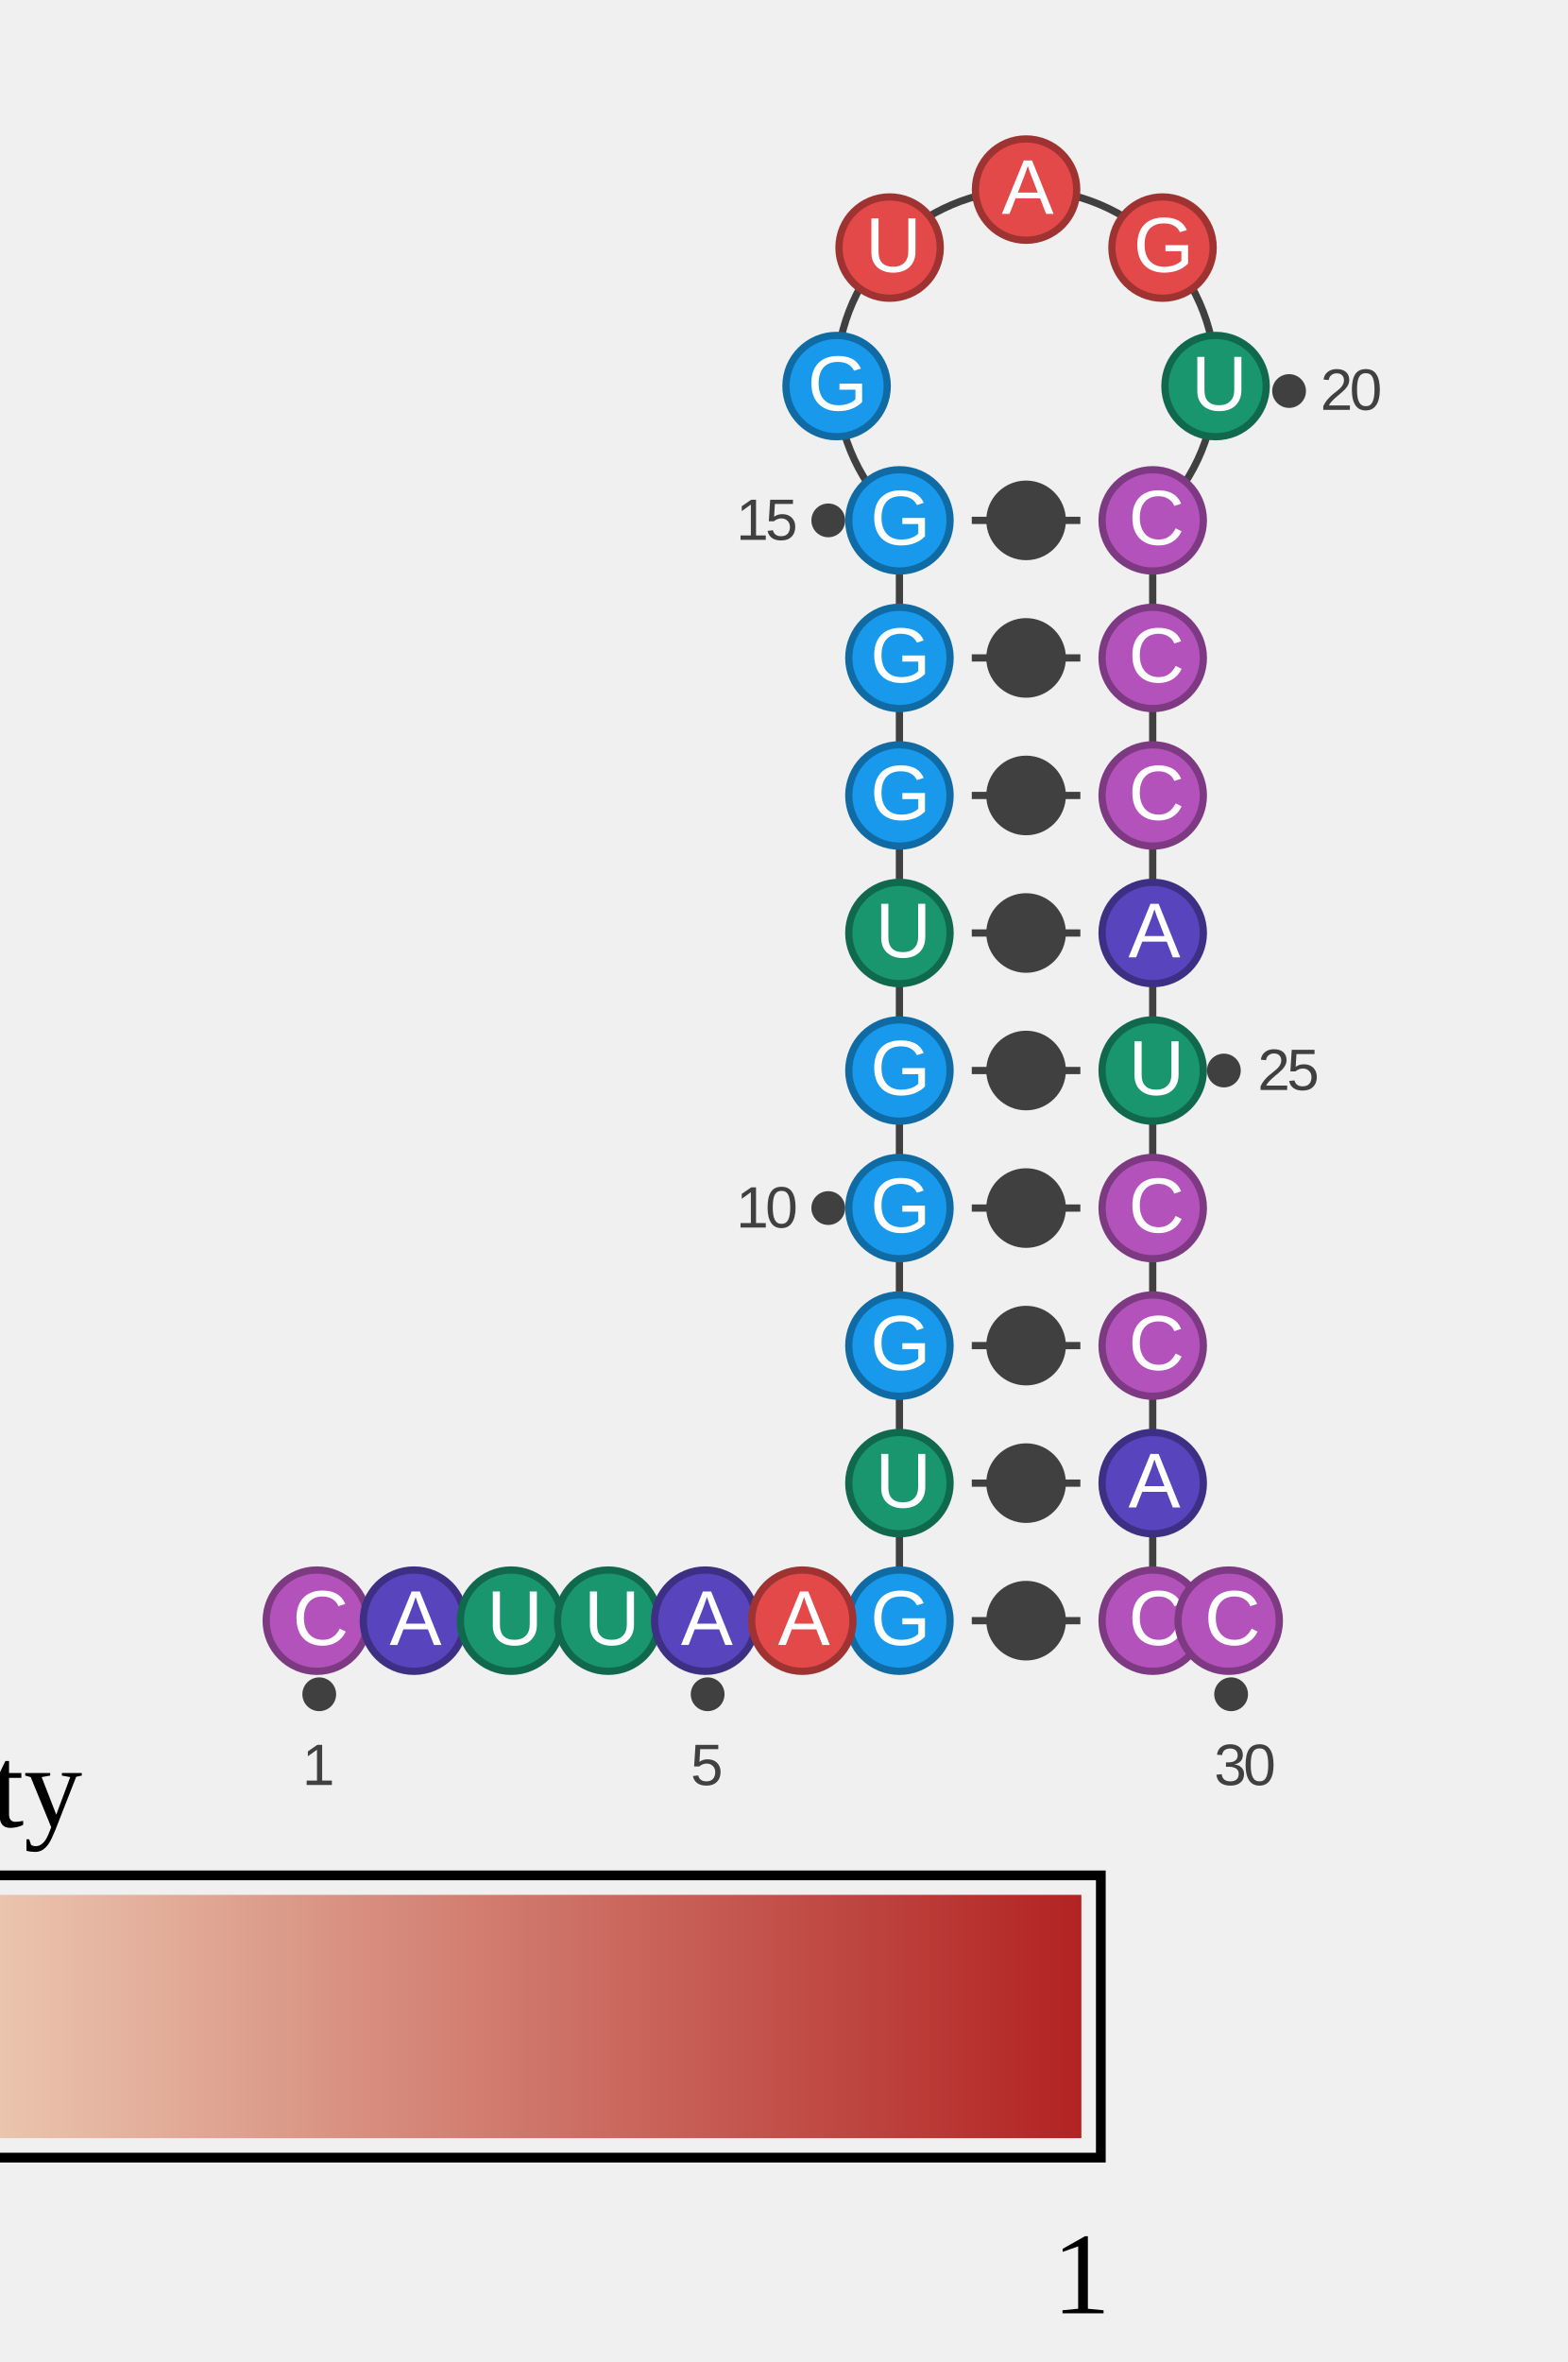
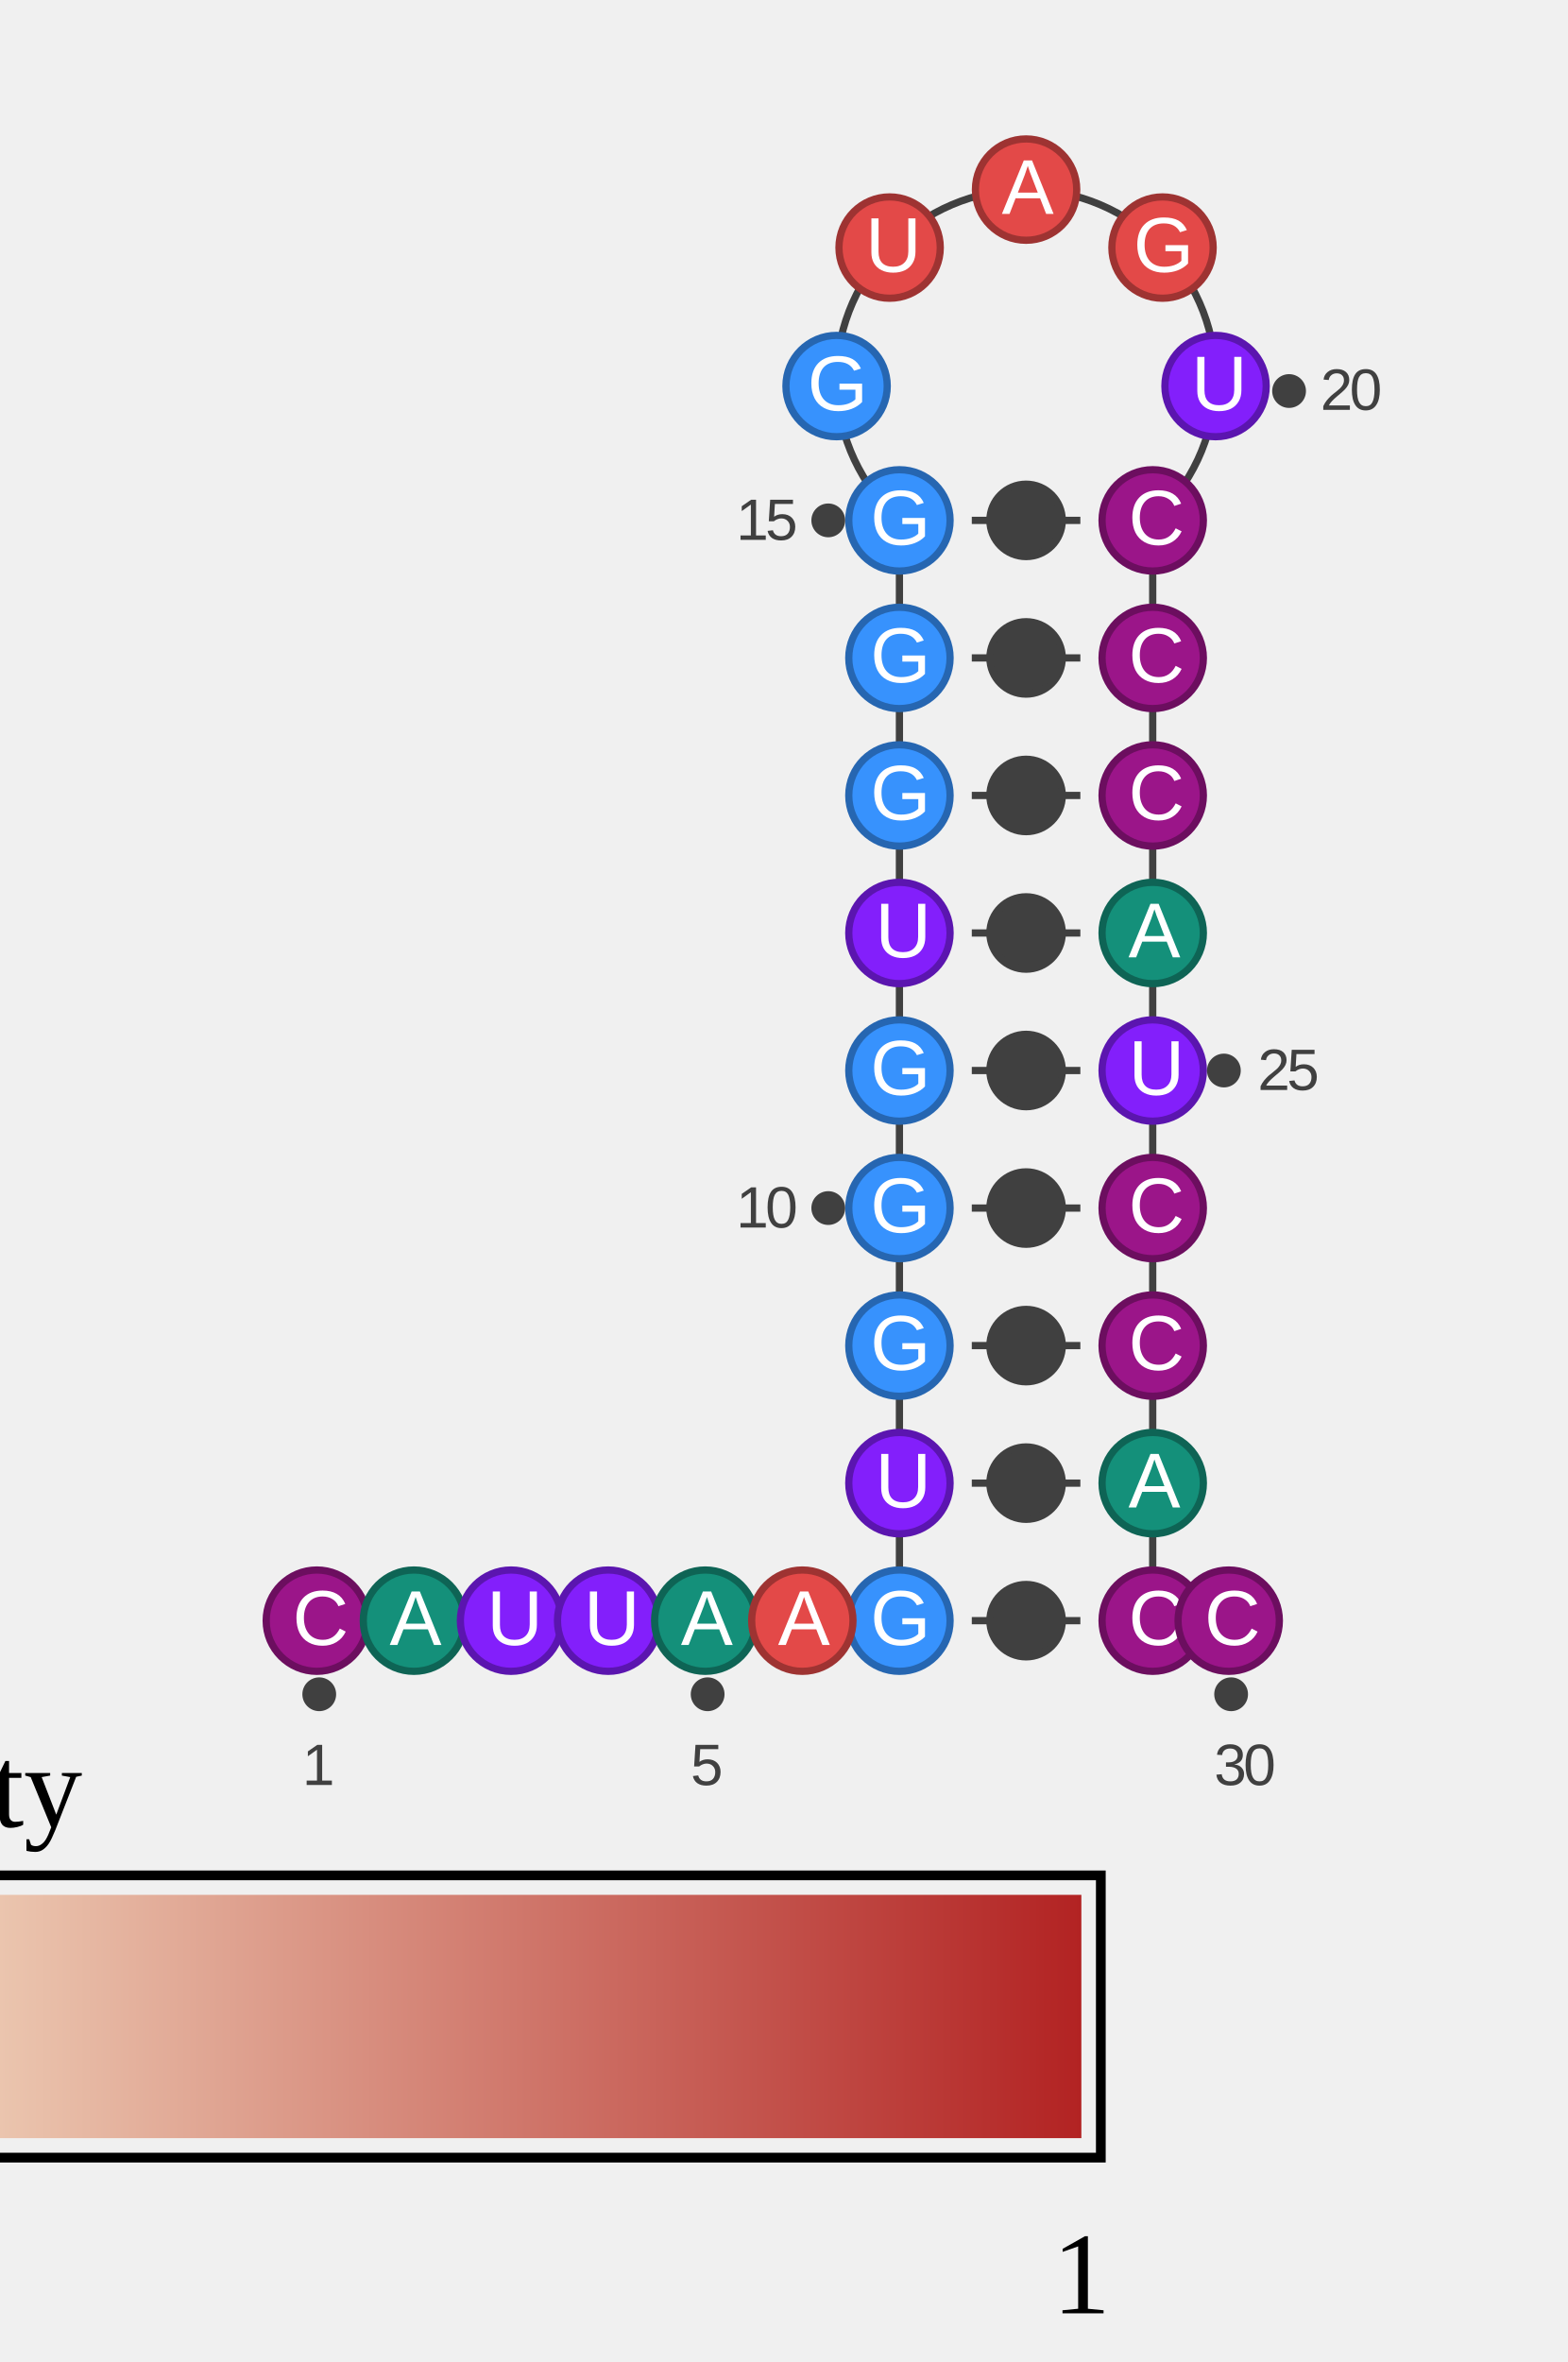
<svg xmlns="http://www.w3.org/2000/svg" width="161.134" height="242.691" viewBox="0 0 161.134 242.691">
  <path d="M 92.436 53.468 A 19.486 19.486 182.059 0 1 85.978 39.667" stroke="#404040" stroke-width="0.744" fill="none" />
  <path d="M 85.978 39.667 A 19.486 19.486 136.03 0 1 91.428 25.438" stroke="#404040" stroke-width="0.744" fill="none" />
  <path d="M 91.428 25.438 A 19.486 19.486 136.03 0 1 105.452 19.481" stroke="#404040" stroke-width="0.744" fill="none" />
  <path d="M 105.452 19.481 A 19.486 19.486 90.0 0 1 119.475 25.438" stroke="#404040" stroke-width="0.744" fill="none" />
  <path d="M 119.475 25.438 A 19.486 19.486 43.97 0 1 124.925 39.667" stroke="#404040" stroke-width="0.744" fill="none" />
  <path d="M 124.925 39.667 A 19.486 19.486 311.911 0 1 118.467 53.468" stroke="#404040" stroke-width="0.744" fill="none" />
  <g>
-     <circle cx="85.978" cy="39.667" r="5.206" stroke="#106ba5" stroke-width="0.744" fill="#1899ec" />
+     <circle cx="85.978" cy="39.667" r="5.206" stroke="#2666b1" stroke-width="0.744" fill="#3792fd" />
    <text x="82.978" y="42.167" style="fill:#ffffff;font-family:Arial;font-size:8;">G</text>
  </g>
  <g>
    <circle cx="91.428" cy="25.438" r="5.206" stroke="#9e3332" stroke-width="0.744" fill="#e34948" />
    <text x="88.928" y="27.938" style="fill:#ffffff;font-family:Arial;font-size:8;">U</text>
  </g>
  <g>
    <circle cx="105.452" cy="19.481" r="5.206" stroke="#9e3332" stroke-width="0.744" fill="#e34948" />
    <text x="102.952" y="21.981" style="fill:#ffffff;font-family:Arial;font-size:8;">A</text>
  </g>
  <g>
    <circle cx="119.475" cy="25.438" r="5.206" stroke="#9e3332" stroke-width="0.744" fill="#e34948" />
    <text x="116.475" y="27.938" style="fill:#ffffff;font-family:Arial;font-size:8;">G</text>
  </g>
  <g>
-     <circle cx="124.925" cy="39.667" r="5.206" stroke="#11694d" stroke-width="0.744" fill="#19966e" />
+     <circle cx="124.925" cy="39.667" r="5.206" stroke="#5b15af" stroke-width="0.744" fill="#831ffb" />
    <text x="122.425" y="42.167" style="fill:#ffffff;font-family:Arial;font-size:8;">U</text>
  </g>
  <g>
    <text x="135.701" y="42.109" style="fill:#404040;font-family:Arial;font-size:6;">2</text>
  </g>
  <g>
    <text x="138.701" y="42.109" style="fill:#404040;font-family:Arial;font-size:6;">0</text>
  </g>
  <g>
    <circle cx="132.482" cy="40.178" r="1.735" stroke-width="0.0" fill="#404040" />
  </g>
  <line x1="92.436" y1="161.315" x2="92.436" y2="157.596" stroke="#404040" stroke-width="0.744" />
  <line x1="92.436" y1="147.183" x2="92.436" y2="143.464" stroke="#404040" stroke-width="0.744" />
  <line x1="92.436" y1="133.051" x2="92.436" y2="129.332" stroke="#404040" stroke-width="0.744" />
  <line x1="92.436" y1="118.92" x2="92.436" y2="115.201" stroke="#404040" stroke-width="0.744" />
  <line x1="92.436" y1="104.788" x2="92.436" y2="101.069" stroke="#404040" stroke-width="0.744" />
  <line x1="92.436" y1="90.656" x2="92.436" y2="86.938" stroke="#404040" stroke-width="0.744" />
  <line x1="92.436" y1="76.525" x2="92.436" y2="72.806" stroke="#404040" stroke-width="0.744" />
  <line x1="92.436" y1="62.393" x2="92.436" y2="58.674" stroke="#404040" stroke-width="0.744" />
  <line x1="118.467" y1="58.674" x2="118.467" y2="62.393" stroke="#404040" stroke-width="0.744" />
  <line x1="118.467" y1="72.806" x2="118.467" y2="76.525" stroke="#404040" stroke-width="0.744" />
  <line x1="118.467" y1="86.938" x2="118.467" y2="90.656" stroke="#404040" stroke-width="0.744" />
  <line x1="118.467" y1="101.069" x2="118.467" y2="104.788" stroke="#404040" stroke-width="0.744" />
  <line x1="118.467" y1="115.201" x2="118.467" y2="118.92" stroke="#404040" stroke-width="0.744" />
  <line x1="118.467" y1="129.332" x2="118.467" y2="133.051" stroke="#404040" stroke-width="0.744" />
  <line x1="118.467" y1="143.464" x2="118.467" y2="147.183" stroke="#404040" stroke-width="0.744" />
  <line x1="118.467" y1="157.596" x2="118.467" y2="161.315" stroke="#404040" stroke-width="0.744" />
  <line x1="99.873" y1="166.521" x2="101.733" y2="166.521" stroke="#404040" stroke-width="0.744" />
  <circle cx="105.452" cy="166.521" r="3.719" stroke="#404040" stroke-width="0.744" fill="#404040" />
  <line x1="109.17" y1="166.521" x2="111.03" y2="166.521" stroke="#404040" stroke-width="0.744" />
  <g>
-     <circle cx="92.436" cy="166.521" r="5.206" stroke="#106ba5" stroke-width="0.744" fill="#1899ec" />
+     <circle cx="92.436" cy="166.521" r="5.206" stroke="#2666b1" stroke-width="0.744" fill="#3792fd" />
    <text x="89.436" y="169.021" style="fill:#ffffff;font-family:Arial;font-size:8;">G</text>
  </g>
  <g>
-     <circle cx="118.467" cy="166.521" r="5.206" stroke="#7d3982" stroke-width="0.744" fill="#b352ba" />
+     <circle cx="118.467" cy="166.521" r="5.206" stroke="#6c0e5f" stroke-width="0.744" fill="#9b1589" />
    <text x="115.967" y="169.021" style="fill:#ffffff;font-family:Arial;font-size:8;">C</text>
  </g>
  <line x1="99.873" y1="152.389" x2="101.733" y2="152.389" stroke="#404040" stroke-width="0.744" />
  <circle cx="105.452" cy="152.389" r="3.719" stroke="#404040" stroke-width="0.744" fill="#404040" />
  <line x1="109.17" y1="152.389" x2="111.03" y2="152.389" stroke="#404040" stroke-width="0.744" />
  <g>
-     <circle cx="92.436" cy="152.389" r="5.206" stroke="#11694d" stroke-width="0.744" fill="#19966e" />
+     <circle cx="92.436" cy="152.389" r="5.206" stroke="#5b15af" stroke-width="0.744" fill="#831ffb" />
    <text x="89.936" y="154.889" style="fill:#ffffff;font-family:Arial;font-size:8;">U</text>
  </g>
  <g>
-     <circle cx="118.467" cy="152.389" r="5.206" stroke="#3d2f83" stroke-width="0.744" fill="#5844bc" />
+     <circle cx="118.467" cy="152.389" r="5.206" stroke="#0e6455" stroke-width="0.744" fill="#14907a" />
    <text x="115.967" y="154.889" style="fill:#ffffff;font-family:Arial;font-size:8;">A</text>
  </g>
  <line x1="99.873" y1="138.258" x2="101.733" y2="138.258" stroke="#404040" stroke-width="0.744" />
  <circle cx="105.452" cy="138.258" r="3.719" stroke="#404040" stroke-width="0.744" fill="#404040" />
  <line x1="109.17" y1="138.258" x2="111.03" y2="138.258" stroke="#404040" stroke-width="0.744" />
  <g>
-     <circle cx="92.436" cy="138.258" r="5.206" stroke="#106ba5" stroke-width="0.744" fill="#1899ec" />
+     <circle cx="92.436" cy="138.258" r="5.206" stroke="#2666b1" stroke-width="0.744" fill="#3792fd" />
    <text x="89.436" y="140.758" style="fill:#ffffff;font-family:Arial;font-size:8;">G</text>
  </g>
  <g>
-     <circle cx="118.467" cy="138.258" r="5.206" stroke="#7d3982" stroke-width="0.744" fill="#b352ba" />
+     <circle cx="118.467" cy="138.258" r="5.206" stroke="#6c0e5f" stroke-width="0.744" fill="#9b1589" />
    <text x="115.967" y="140.758" style="fill:#ffffff;font-family:Arial;font-size:8;">C</text>
  </g>
  <line x1="99.873" y1="124.126" x2="101.733" y2="124.126" stroke="#404040" stroke-width="0.744" />
  <circle cx="105.452" cy="124.126" r="3.719" stroke="#404040" stroke-width="0.744" fill="#404040" />
  <line x1="109.17" y1="124.126" x2="111.03" y2="124.126" stroke="#404040" stroke-width="0.744" />
  <g>
-     <circle cx="92.436" cy="124.126" r="5.206" stroke="#106ba5" stroke-width="0.744" fill="#1899ec" />
+     <circle cx="92.436" cy="124.126" r="5.206" stroke="#2666b1" stroke-width="0.744" fill="#3792fd" />
    <text x="89.436" y="126.626" style="fill:#ffffff;font-family:Arial;font-size:8;">G</text>
  </g>
  <g>
    <text x="78.651" y="126.126" style="fill:#404040;font-family:Arial;font-size:6;">0</text>
  </g>
  <g>
    <text x="75.651" y="126.126" style="fill:#404040;font-family:Arial;font-size:6;">1</text>
  </g>
  <g>
    <circle cx="85.122" cy="124.126" r="1.735" stroke-width="0.0" fill="#404040" />
  </g>
  <g>
-     <circle cx="118.467" cy="124.126" r="5.206" stroke="#7d3982" stroke-width="0.744" fill="#b352ba" />
+     <circle cx="118.467" cy="124.126" r="5.206" stroke="#6c0e5f" stroke-width="0.744" fill="#9b1589" />
    <text x="115.967" y="126.626" style="fill:#ffffff;font-family:Arial;font-size:8;">C</text>
  </g>
  <line x1="99.873" y1="109.994" x2="101.733" y2="109.994" stroke="#404040" stroke-width="0.744" />
  <circle cx="105.452" cy="109.994" r="3.719" stroke="#404040" stroke-width="0.744" fill="#404040" />
  <line x1="109.17" y1="109.994" x2="111.03" y2="109.994" stroke="#404040" stroke-width="0.744" />
  <g>
-     <circle cx="92.436" cy="109.994" r="5.206" stroke="#106ba5" stroke-width="0.744" fill="#1899ec" />
+     <circle cx="92.436" cy="109.994" r="5.206" stroke="#2666b1" stroke-width="0.744" fill="#3792fd" />
    <text x="89.436" y="112.494" style="fill:#ffffff;font-family:Arial;font-size:8;">G</text>
  </g>
  <g>
-     <circle cx="118.467" cy="109.994" r="5.206" stroke="#11694d" stroke-width="0.744" fill="#19966e" />
+     <circle cx="118.467" cy="109.994" r="5.206" stroke="#5b15af" stroke-width="0.744" fill="#831ffb" />
    <text x="115.967" y="112.494" style="fill:#ffffff;font-family:Arial;font-size:8;">U</text>
  </g>
  <g>
    <text x="129.252" y="111.994" style="fill:#404040;font-family:Arial;font-size:6;">2</text>
  </g>
  <g>
    <text x="132.252" y="111.994" style="fill:#404040;font-family:Arial;font-size:6;">5</text>
  </g>
  <g>
    <circle cx="125.781" cy="109.994" r="1.735" stroke-width="0.0" fill="#404040" />
  </g>
  <line x1="99.873" y1="95.863" x2="101.733" y2="95.863" stroke="#404040" stroke-width="0.744" />
  <circle cx="105.452" cy="95.863" r="3.719" stroke="#404040" stroke-width="0.744" fill="#404040" />
  <line x1="109.17" y1="95.863" x2="111.03" y2="95.863" stroke="#404040" stroke-width="0.744" />
  <g>
-     <circle cx="92.436" cy="95.863" r="5.206" stroke="#11694d" stroke-width="0.744" fill="#19966e" />
+     <circle cx="92.436" cy="95.863" r="5.206" stroke="#5b15af" stroke-width="0.744" fill="#831ffb" />
    <text x="89.936" y="98.363" style="fill:#ffffff;font-family:Arial;font-size:8;">U</text>
  </g>
  <g>
-     <circle cx="118.467" cy="95.863" r="5.206" stroke="#3d2f83" stroke-width="0.744" fill="#5844bc" />
+     <circle cx="118.467" cy="95.863" r="5.206" stroke="#0e6455" stroke-width="0.744" fill="#14907a" />
    <text x="115.967" y="98.363" style="fill:#ffffff;font-family:Arial;font-size:8;">A</text>
  </g>
  <line x1="99.873" y1="81.731" x2="101.733" y2="81.731" stroke="#404040" stroke-width="0.744" />
  <circle cx="105.452" cy="81.731" r="3.719" stroke="#404040" stroke-width="0.744" fill="#404040" />
  <line x1="109.17" y1="81.731" x2="111.03" y2="81.731" stroke="#404040" stroke-width="0.744" />
  <g>
-     <circle cx="92.436" cy="81.731" r="5.206" stroke="#106ba5" stroke-width="0.744" fill="#1899ec" />
+     <circle cx="92.436" cy="81.731" r="5.206" stroke="#2666b1" stroke-width="0.744" fill="#3792fd" />
    <text x="89.436" y="84.231" style="fill:#ffffff;font-family:Arial;font-size:8;">G</text>
  </g>
  <g>
-     <circle cx="118.467" cy="81.731" r="5.206" stroke="#7d3982" stroke-width="0.744" fill="#b352ba" />
+     <circle cx="118.467" cy="81.731" r="5.206" stroke="#6c0e5f" stroke-width="0.744" fill="#9b1589" />
    <text x="115.967" y="84.231" style="fill:#ffffff;font-family:Arial;font-size:8;">C</text>
  </g>
  <line x1="99.873" y1="67.6" x2="101.733" y2="67.6" stroke="#404040" stroke-width="0.744" />
  <circle cx="105.452" cy="67.6" r="3.719" stroke="#404040" stroke-width="0.744" fill="#404040" />
  <line x1="109.17" y1="67.6" x2="111.03" y2="67.6" stroke="#404040" stroke-width="0.744" />
  <g>
-     <circle cx="92.436" cy="67.6" r="5.206" stroke="#106ba5" stroke-width="0.744" fill="#1899ec" />
+     <circle cx="92.436" cy="67.6" r="5.206" stroke="#2666b1" stroke-width="0.744" fill="#3792fd" />
    <text x="89.436" y="70.1" style="fill:#ffffff;font-family:Arial;font-size:8;">G</text>
  </g>
  <g>
-     <circle cx="118.467" cy="67.6" r="5.206" stroke="#7d3982" stroke-width="0.744" fill="#b352ba" />
+     <circle cx="118.467" cy="67.6" r="5.206" stroke="#6c0e5f" stroke-width="0.744" fill="#9b1589" />
    <text x="115.967" y="70.1" style="fill:#ffffff;font-family:Arial;font-size:8;">C</text>
  </g>
  <line x1="99.873" y1="53.468" x2="101.733" y2="53.468" stroke="#404040" stroke-width="0.744" />
  <circle cx="105.452" cy="53.468" r="3.719" stroke="#404040" stroke-width="0.744" fill="#404040" />
  <line x1="109.17" y1="53.468" x2="111.03" y2="53.468" stroke="#404040" stroke-width="0.744" />
  <g>
-     <circle cx="92.436" cy="53.468" r="5.206" stroke="#106ba5" stroke-width="0.744" fill="#1899ec" />
+     <circle cx="92.436" cy="53.468" r="5.206" stroke="#2666b1" stroke-width="0.744" fill="#3792fd" />
    <text x="89.436" y="55.968" style="fill:#ffffff;font-family:Arial;font-size:8;">G</text>
  </g>
  <g>
    <text x="78.651" y="55.468" style="fill:#404040;font-family:Arial;font-size:6;">5</text>
  </g>
  <g>
    <text x="75.651" y="55.468" style="fill:#404040;font-family:Arial;font-size:6;">1</text>
  </g>
  <g>
    <circle cx="85.122" cy="53.468" r="1.735" stroke-width="0.0" fill="#404040" />
  </g>
  <g>
-     <circle cx="118.467" cy="53.468" r="5.206" stroke="#7d3982" stroke-width="0.744" fill="#b352ba" />
+     <circle cx="118.467" cy="53.468" r="5.206" stroke="#6c0e5f" stroke-width="0.744" fill="#9b1589" />
    <text x="115.967" y="55.968" style="fill:#ffffff;font-family:Arial;font-size:8;">C</text>
  </g>
  <line x1="37.768" y1="166.521" x2="37.335" y2="166.521" stroke="#404040" stroke-width="0.744" />
  <line x1="47.747" y1="166.521" x2="47.313" y2="166.521" stroke="#404040" stroke-width="0.744" />
  <line x1="57.726" y1="166.521" x2="57.292" y2="166.521" stroke="#404040" stroke-width="0.744" />
  <line x1="67.705" y1="166.521" x2="67.271" y2="166.521" stroke="#404040" stroke-width="0.744" />
  <line x1="77.684" y1="166.521" x2="77.25" y2="166.521" stroke="#404040" stroke-width="0.744" />
  <line x1="87.663" y1="166.521" x2="87.229" y2="166.521" stroke="#404040" stroke-width="0.744" />
  <g>
-     <circle cx="32.562" cy="166.521" r="5.206" stroke="#7d3982" stroke-width="0.744" fill="#b352ba" />
+     <circle cx="32.562" cy="166.521" r="5.206" stroke="#6c0e5f" stroke-width="0.744" fill="#9b1589" />
    <text x="30.062" y="169.021" style="fill:#ffffff;font-family:Arial;font-size:8;">C</text>
  </g>
  <g>
    <text x="31.062" y="183.409" style="fill:#404040;font-family:Arial;font-size:6;">1</text>
  </g>
  <g>
    <circle cx="32.81" cy="174.083" r="1.735" stroke-width="0.0" fill="#404040" />
  </g>
  <g>
-     <circle cx="42.541" cy="166.521" r="5.206" stroke="#3d2f83" stroke-width="0.744" fill="#5844bc" />
+     <circle cx="42.541" cy="166.521" r="5.206" stroke="#0e6455" stroke-width="0.744" fill="#14907a" />
    <text x="40.041" y="169.021" style="fill:#ffffff;font-family:Arial;font-size:8;">A</text>
  </g>
  <g>
-     <circle cx="52.52" cy="166.521" r="5.206" stroke="#11694d" stroke-width="0.744" fill="#19966e" />
+     <circle cx="52.52" cy="166.521" r="5.206" stroke="#5b15af" stroke-width="0.744" fill="#831ffb" />
    <text x="50.02" y="169.021" style="fill:#ffffff;font-family:Arial;font-size:8;">U</text>
  </g>
  <g>
-     <circle cx="62.499" cy="166.521" r="5.206" stroke="#11694d" stroke-width="0.744" fill="#19966e" />
+     <circle cx="62.499" cy="166.521" r="5.206" stroke="#5b15af" stroke-width="0.744" fill="#831ffb" />
    <text x="59.999" y="169.021" style="fill:#ffffff;font-family:Arial;font-size:8;">U</text>
  </g>
  <g>
-     <circle cx="72.478" cy="166.521" r="5.206" stroke="#3d2f83" stroke-width="0.744" fill="#5844bc" />
+     <circle cx="72.478" cy="166.521" r="5.206" stroke="#0e6455" stroke-width="0.744" fill="#14907a" />
    <text x="69.978" y="169.021" style="fill:#ffffff;font-family:Arial;font-size:8;">A</text>
  </g>
  <g>
    <text x="70.978" y="183.409" style="fill:#404040;font-family:Arial;font-size:6;">5</text>
  </g>
  <g>
    <circle cx="72.726" cy="174.083" r="1.735" stroke-width="0.0" fill="#404040" />
  </g>
  <g>
    <circle cx="82.457" cy="166.521" r="5.206" stroke="#9e3332" stroke-width="0.744" fill="#e34948" />
    <text x="79.957" y="169.021" style="fill:#ffffff;font-family:Arial;font-size:8;">A</text>
  </g>
  <line x1="123.674" y1="166.521" x2="121.071" y2="166.521" stroke="#404040" stroke-width="0.744" />
  <g>
-     <circle cx="126.277" cy="166.521" r="5.206" stroke="#7d3982" stroke-width="0.744" fill="#b352ba" />
+     <circle cx="126.277" cy="166.521" r="5.206" stroke="#6c0e5f" stroke-width="0.744" fill="#9b1589" />
    <text x="123.777" y="169.021" style="fill:#ffffff;font-family:Arial;font-size:8;">C</text>
  </g>
  <g>
    <text x="124.777" y="183.409" style="fill:#404040;font-family:Arial;font-size:6;">3</text>
  </g>
  <g>
    <text x="127.777" y="183.409" style="fill:#404040;font-family:Arial;font-size:6;">0</text>
  </g>
  <g>
    <circle cx="126.525" cy="174.083" r="1.735" stroke-width="0.0" fill="#404040" />
  </g>
  <defs>
    <linearGradient id="reactivities_scale" x1="0%" x2="100%" y1="0%" y2="0%">
      <stop offset="0%" stop-color="lightyellow" />
      <stop offset="100%" stop-color="firebrick" />
    </linearGradient>
  </defs>
  <rect fill="url(#reactivities_scale)" x="-38.866" y="194.691" width="150" height="25" />
  <rect fill="none" x="-40.866" y="192.691" width="154" height="29" stroke="black" stroke-width="1" />
  <text text-anchor="middle" x="-38.866" y="237.691">0</text>
  <text text-anchor="middle" x="111.134" y="237.691">1</text>
  <text text-anchor="start" x="-40.866" y="187.691">Reactivity</text>
</svg>
